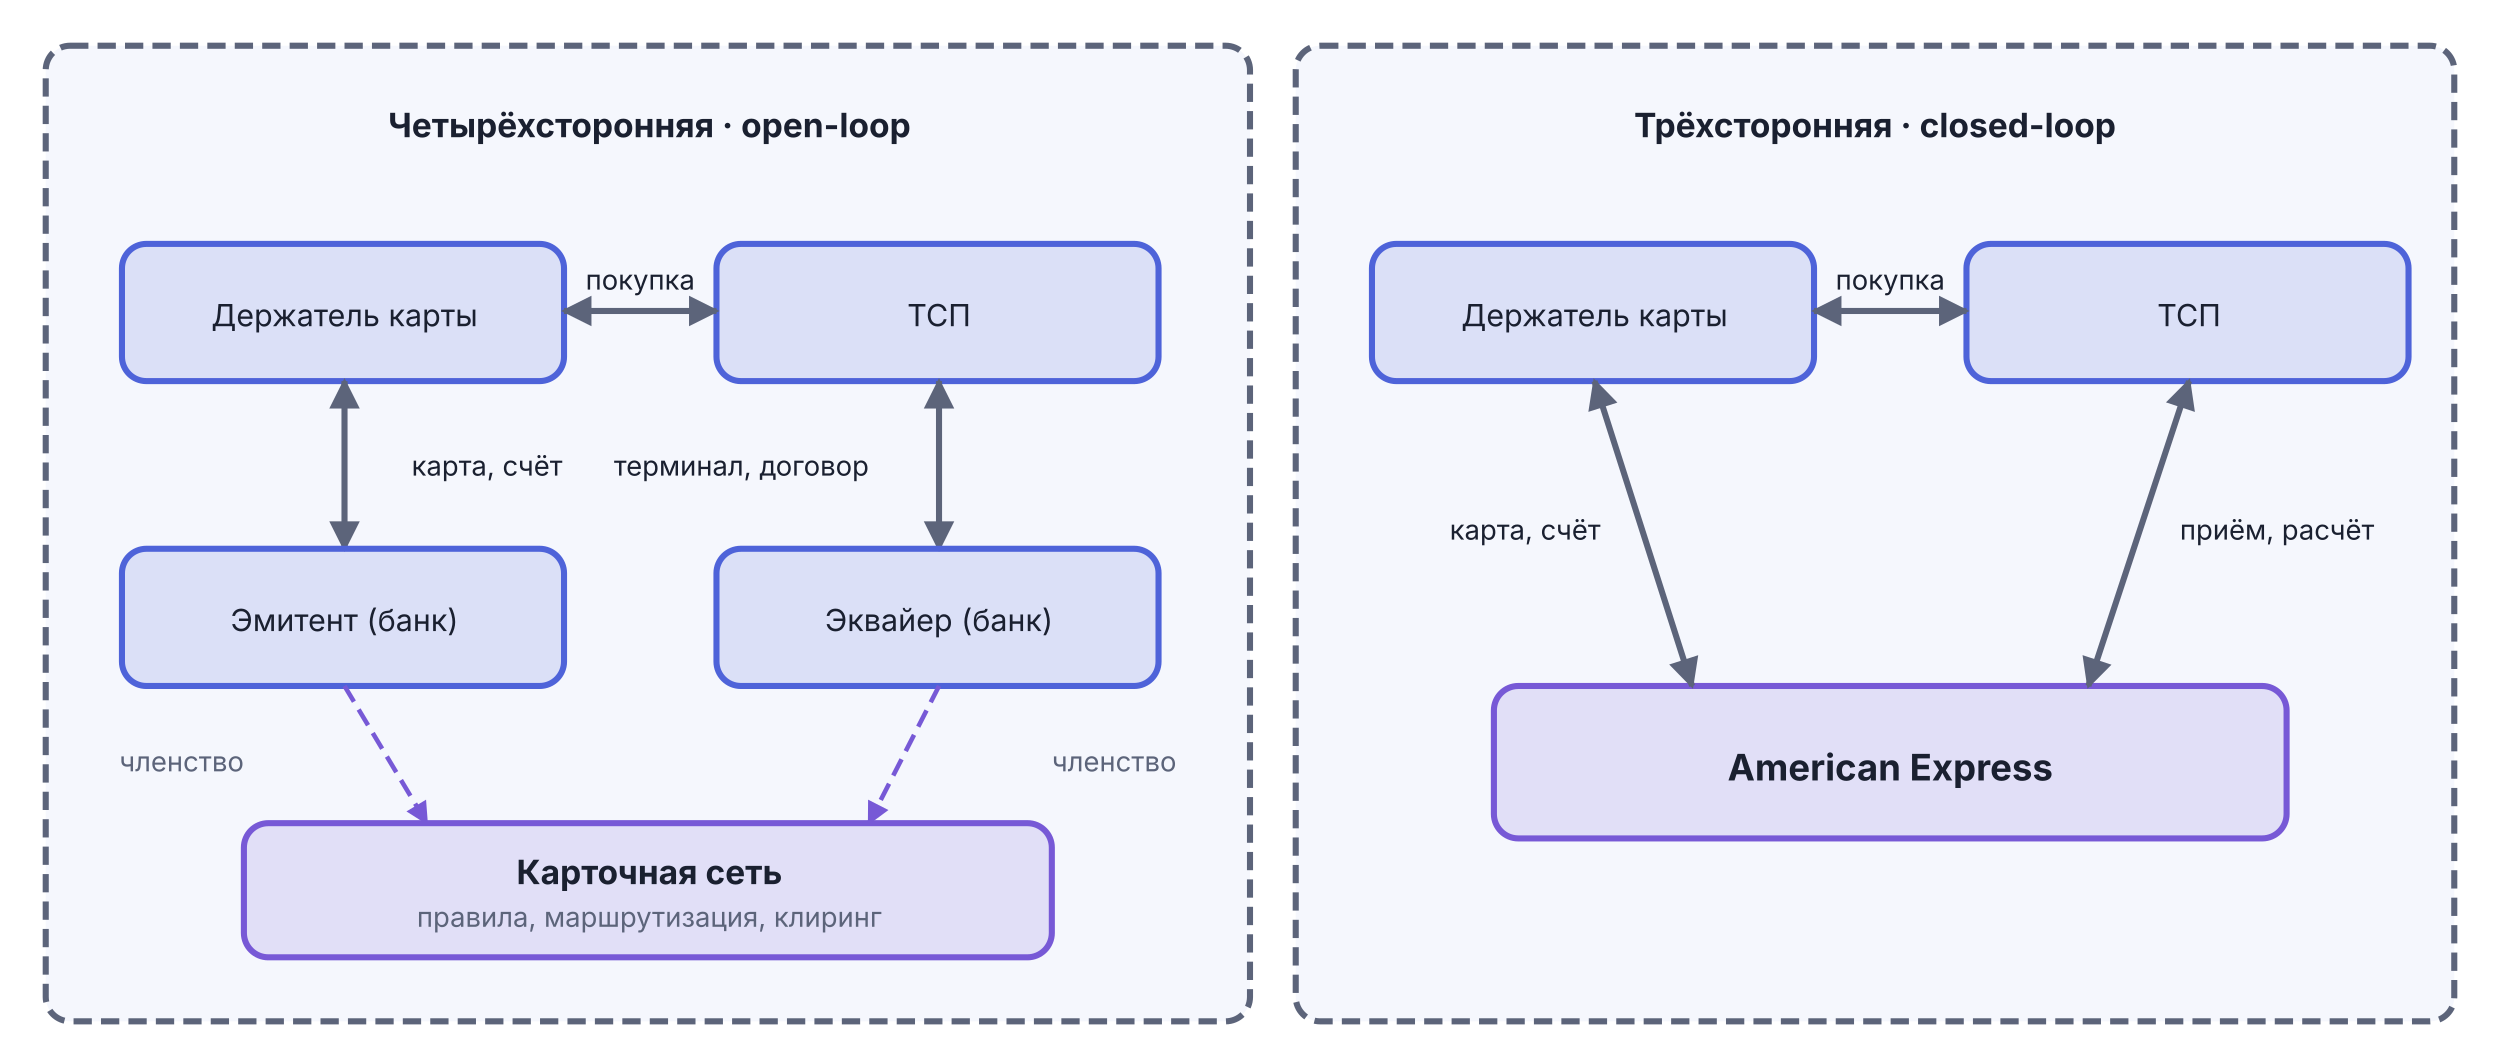
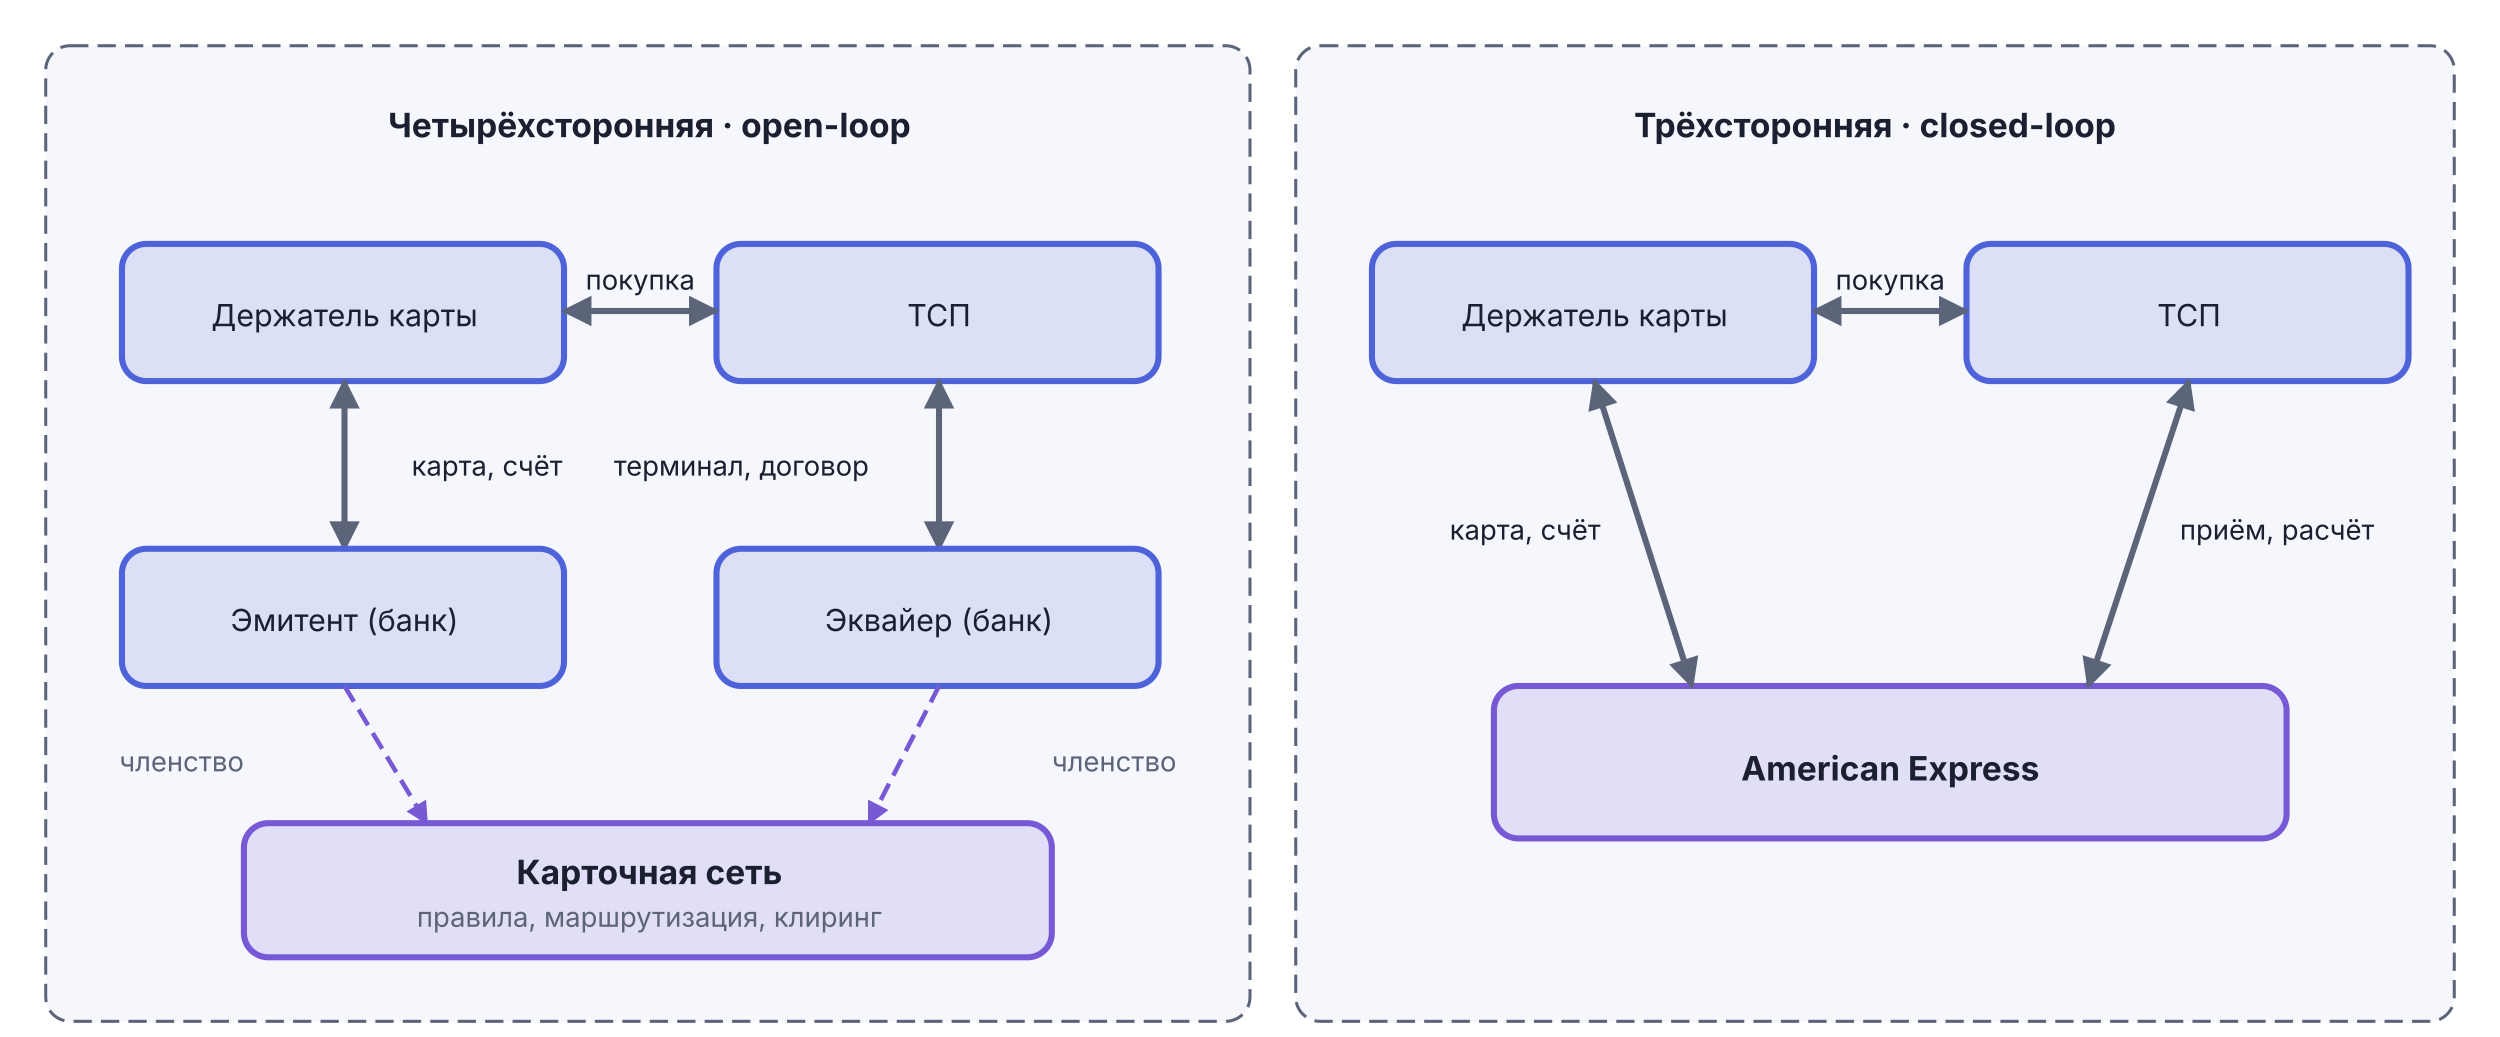
<svg xmlns="http://www.w3.org/2000/svg" viewBox="0 0 820 340" width="820" height="340">
  <defs>
    <marker id="arr-Muted" viewBox="0 0 10 10" refX="9" refY="5" markerWidth="5" markerHeight="5" orient="auto">
      <path d="M0,0 L10,5 L0,10 Z" fill="#5C647A" />
    </marker>
    <marker id="arr-Muted-s" viewBox="0 0 10 10" refX="1" refY="5" markerWidth="5" markerHeight="5" orient="auto">
      <path d="M10,0 L0,5 L10,10 Z" fill="#5C647A" />
    </marker>
    <marker id="arr-AccentB" viewBox="0 0 10 10" refX="9" refY="5" markerWidth="5" markerHeight="5" orient="auto">
      <path d="M0,0 L10,5 L0,10 Z" fill="#7759D6" />
    </marker>
  </defs>
-   <rect x="15" y="15" width="395" height="320" rx="8" fill="#F5F7FD" stroke="#5C647A" stroke-width="2" stroke-dasharray="6,3" />
+   <rect x="15" y="15" width="395" height="320" rx="8" fill="#F5F7FD" stroke="#5C647A" stroke-width="1" stroke-dasharray="6,3" />
  <text x="213" y="45" text-anchor="middle" font-family="Inter, -apple-system, BlinkMacSystemFont, 'Helvetica Neue', Arial, sans-serif" font-size="11" font-weight="bold" fill="#1A2030">Четырёхсторонняя · open-loop</text>
  <rect x="40" y="80" width="145" height="45" rx="8" fill="#4E63D9" fill-opacity="0.15" stroke="#4E63D9" stroke-width="2" />
  <text x="113" y="107" text-anchor="middle" font-family="Inter, -apple-system, BlinkMacSystemFont, 'Helvetica Neue', Arial, sans-serif" font-size="10" fill="#1A2030">Держатель карты</text>
  <rect x="235" y="80" width="145" height="45" rx="8" fill="#4E63D9" fill-opacity="0.15" stroke="#4E63D9" stroke-width="2" />
  <text x="308" y="107" text-anchor="middle" font-family="Inter, -apple-system, BlinkMacSystemFont, 'Helvetica Neue', Arial, sans-serif" font-size="10" fill="#1A2030">ТСП</text>
  <line x1="185" y1="102" x2="235" y2="102" stroke="#5C647A" stroke-width="2" marker-end="url(#arr-Muted)" marker-start="url(#arr-Muted-s)" />
  <text x="210" y="95" text-anchor="middle" font-family="Inter, -apple-system, BlinkMacSystemFont, 'Helvetica Neue', Arial, sans-serif" font-size="9" fill="#1A2030">покупка</text>
  <line x1="113" y1="125" x2="113" y2="180" stroke="#5C647A" stroke-width="2" marker-end="url(#arr-Muted)" marker-start="url(#arr-Muted-s)" />
  <text x="135" y="156" text-anchor="start" font-family="Inter, -apple-system, BlinkMacSystemFont, 'Helvetica Neue', Arial, sans-serif" font-size="9" fill="#1A2030">карта, счёт</text>
  <line x1="308" y1="125" x2="308" y2="180" stroke="#5C647A" stroke-width="2" marker-end="url(#arr-Muted)" marker-start="url(#arr-Muted-s)" />
  <text x="285" y="156" text-anchor="end" font-family="Inter, -apple-system, BlinkMacSystemFont, 'Helvetica Neue', Arial, sans-serif" font-size="9" fill="#1A2030">терминал, договор</text>
  <rect x="40" y="180" width="145" height="45" rx="8" fill="#4E63D9" fill-opacity="0.15" stroke="#4E63D9" stroke-width="2" />
  <text x="113" y="207" text-anchor="middle" font-family="Inter, -apple-system, BlinkMacSystemFont, 'Helvetica Neue', Arial, sans-serif" font-size="10" fill="#1A2030">Эмитент (банк)</text>
  <rect x="235" y="180" width="145" height="45" rx="8" fill="#4E63D9" fill-opacity="0.15" stroke="#4E63D9" stroke-width="2" />
  <text x="308" y="207" text-anchor="middle" font-family="Inter, -apple-system, BlinkMacSystemFont, 'Helvetica Neue', Arial, sans-serif" font-size="10" fill="#1A2030">Эквайер (банк)</text>
  <rect x="80" y="270" width="265" height="44" rx="8" fill="#7759D6" fill-opacity="0.15" stroke="#7759D6" stroke-width="2" />
  <text x="213" y="290" text-anchor="middle" font-family="Inter, -apple-system, BlinkMacSystemFont, 'Helvetica Neue', Arial, sans-serif" font-size="11" font-weight="bold" fill="#1A2030">Карточная сеть</text>
  <text x="213" y="304" text-anchor="middle" font-family="Inter, -apple-system, BlinkMacSystemFont, 'Helvetica Neue', Arial, sans-serif" font-size="9" fill="#5C647A">правила, маршрутизация, клиринг</text>
  <line x1="113" y1="225" x2="140" y2="270" stroke="#7759D6" stroke-width="1.5" stroke-dasharray="6,3" marker-end="url(#arr-AccentB)" />
  <text x="80" y="253" text-anchor="end" font-family="Inter, -apple-system, BlinkMacSystemFont, 'Helvetica Neue', Arial, sans-serif" font-size="9" fill="#5C647A">членство</text>
  <line x1="308" y1="225" x2="285" y2="270" stroke="#7759D6" stroke-width="1.5" stroke-dasharray="6,3" marker-end="url(#arr-AccentB)" />
  <text x="345" y="253" text-anchor="start" font-family="Inter, -apple-system, BlinkMacSystemFont, 'Helvetica Neue', Arial, sans-serif" font-size="9" fill="#5C647A">членство</text>
-   <rect x="425" y="15" width="380" height="320" rx="8" fill="#F5F7FD" stroke="#5C647A" stroke-width="2" stroke-dasharray="6,3" />
+   <rect x="425" y="15" width="380" height="320" rx="8" fill="#F5F7FD" stroke="#5C647A" stroke-width="1" stroke-dasharray="6,3" />
  <text x="615" y="45" text-anchor="middle" font-family="Inter, -apple-system, BlinkMacSystemFont, 'Helvetica Neue', Arial, sans-serif" font-size="11" font-weight="bold" fill="#1A2030">Трёхсторонняя · closed-loop</text>
  <rect x="450" y="80" width="145" height="45" rx="8" fill="#4E63D9" fill-opacity="0.15" stroke="#4E63D9" stroke-width="2" />
  <text x="523" y="107" text-anchor="middle" font-family="Inter, -apple-system, BlinkMacSystemFont, 'Helvetica Neue', Arial, sans-serif" font-size="10" fill="#1A2030">Держатель карты</text>
  <rect x="645" y="80" width="145" height="45" rx="8" fill="#4E63D9" fill-opacity="0.15" stroke="#4E63D9" stroke-width="2" />
  <text x="718" y="107" text-anchor="middle" font-family="Inter, -apple-system, BlinkMacSystemFont, 'Helvetica Neue', Arial, sans-serif" font-size="10" fill="#1A2030">ТСП</text>
  <line x1="595" y1="102" x2="645" y2="102" stroke="#5C647A" stroke-width="2" marker-end="url(#arr-Muted)" marker-start="url(#arr-Muted-s)" />
  <text x="620" y="95" text-anchor="middle" font-family="Inter, -apple-system, BlinkMacSystemFont, 'Helvetica Neue', Arial, sans-serif" font-size="9" fill="#1A2030">покупка</text>
  <rect x="490" y="225" width="260" height="50" rx="8" fill="#7759D6" fill-opacity="0.15" stroke="#7759D6" stroke-width="2" />
-   <text x="620" y="256" text-anchor="middle" font-family="Inter, -apple-system, BlinkMacSystemFont, 'Helvetica Neue', Arial, sans-serif" font-size="12" font-weight="bold" fill="#1A2030">American Express</text>
+   <text x="620" y="256" text-anchor="middle" font-family="Inter, -apple-system, BlinkMacSystemFont, 'Helvetica Neue', Arial, sans-serif" font-size="11" font-weight="bold" fill="#1A2030">American Express</text>
  <line x1="523" y1="125" x2="555" y2="225" stroke="#5C647A" stroke-width="2" marker-end="url(#arr-Muted)" marker-start="url(#arr-Muted-s)" />
  <text x="525" y="177" text-anchor="end" font-family="Inter, -apple-system, BlinkMacSystemFont, 'Helvetica Neue', Arial, sans-serif" font-size="9" fill="#1A2030">карта, счёт</text>
  <line x1="718" y1="125" x2="685" y2="225" stroke="#5C647A" stroke-width="2" marker-end="url(#arr-Muted)" marker-start="url(#arr-Muted-s)" />
  <text x="715" y="177" text-anchor="start" font-family="Inter, -apple-system, BlinkMacSystemFont, 'Helvetica Neue', Arial, sans-serif" font-size="9" fill="#1A2030">приём, расчёт</text>
</svg>
